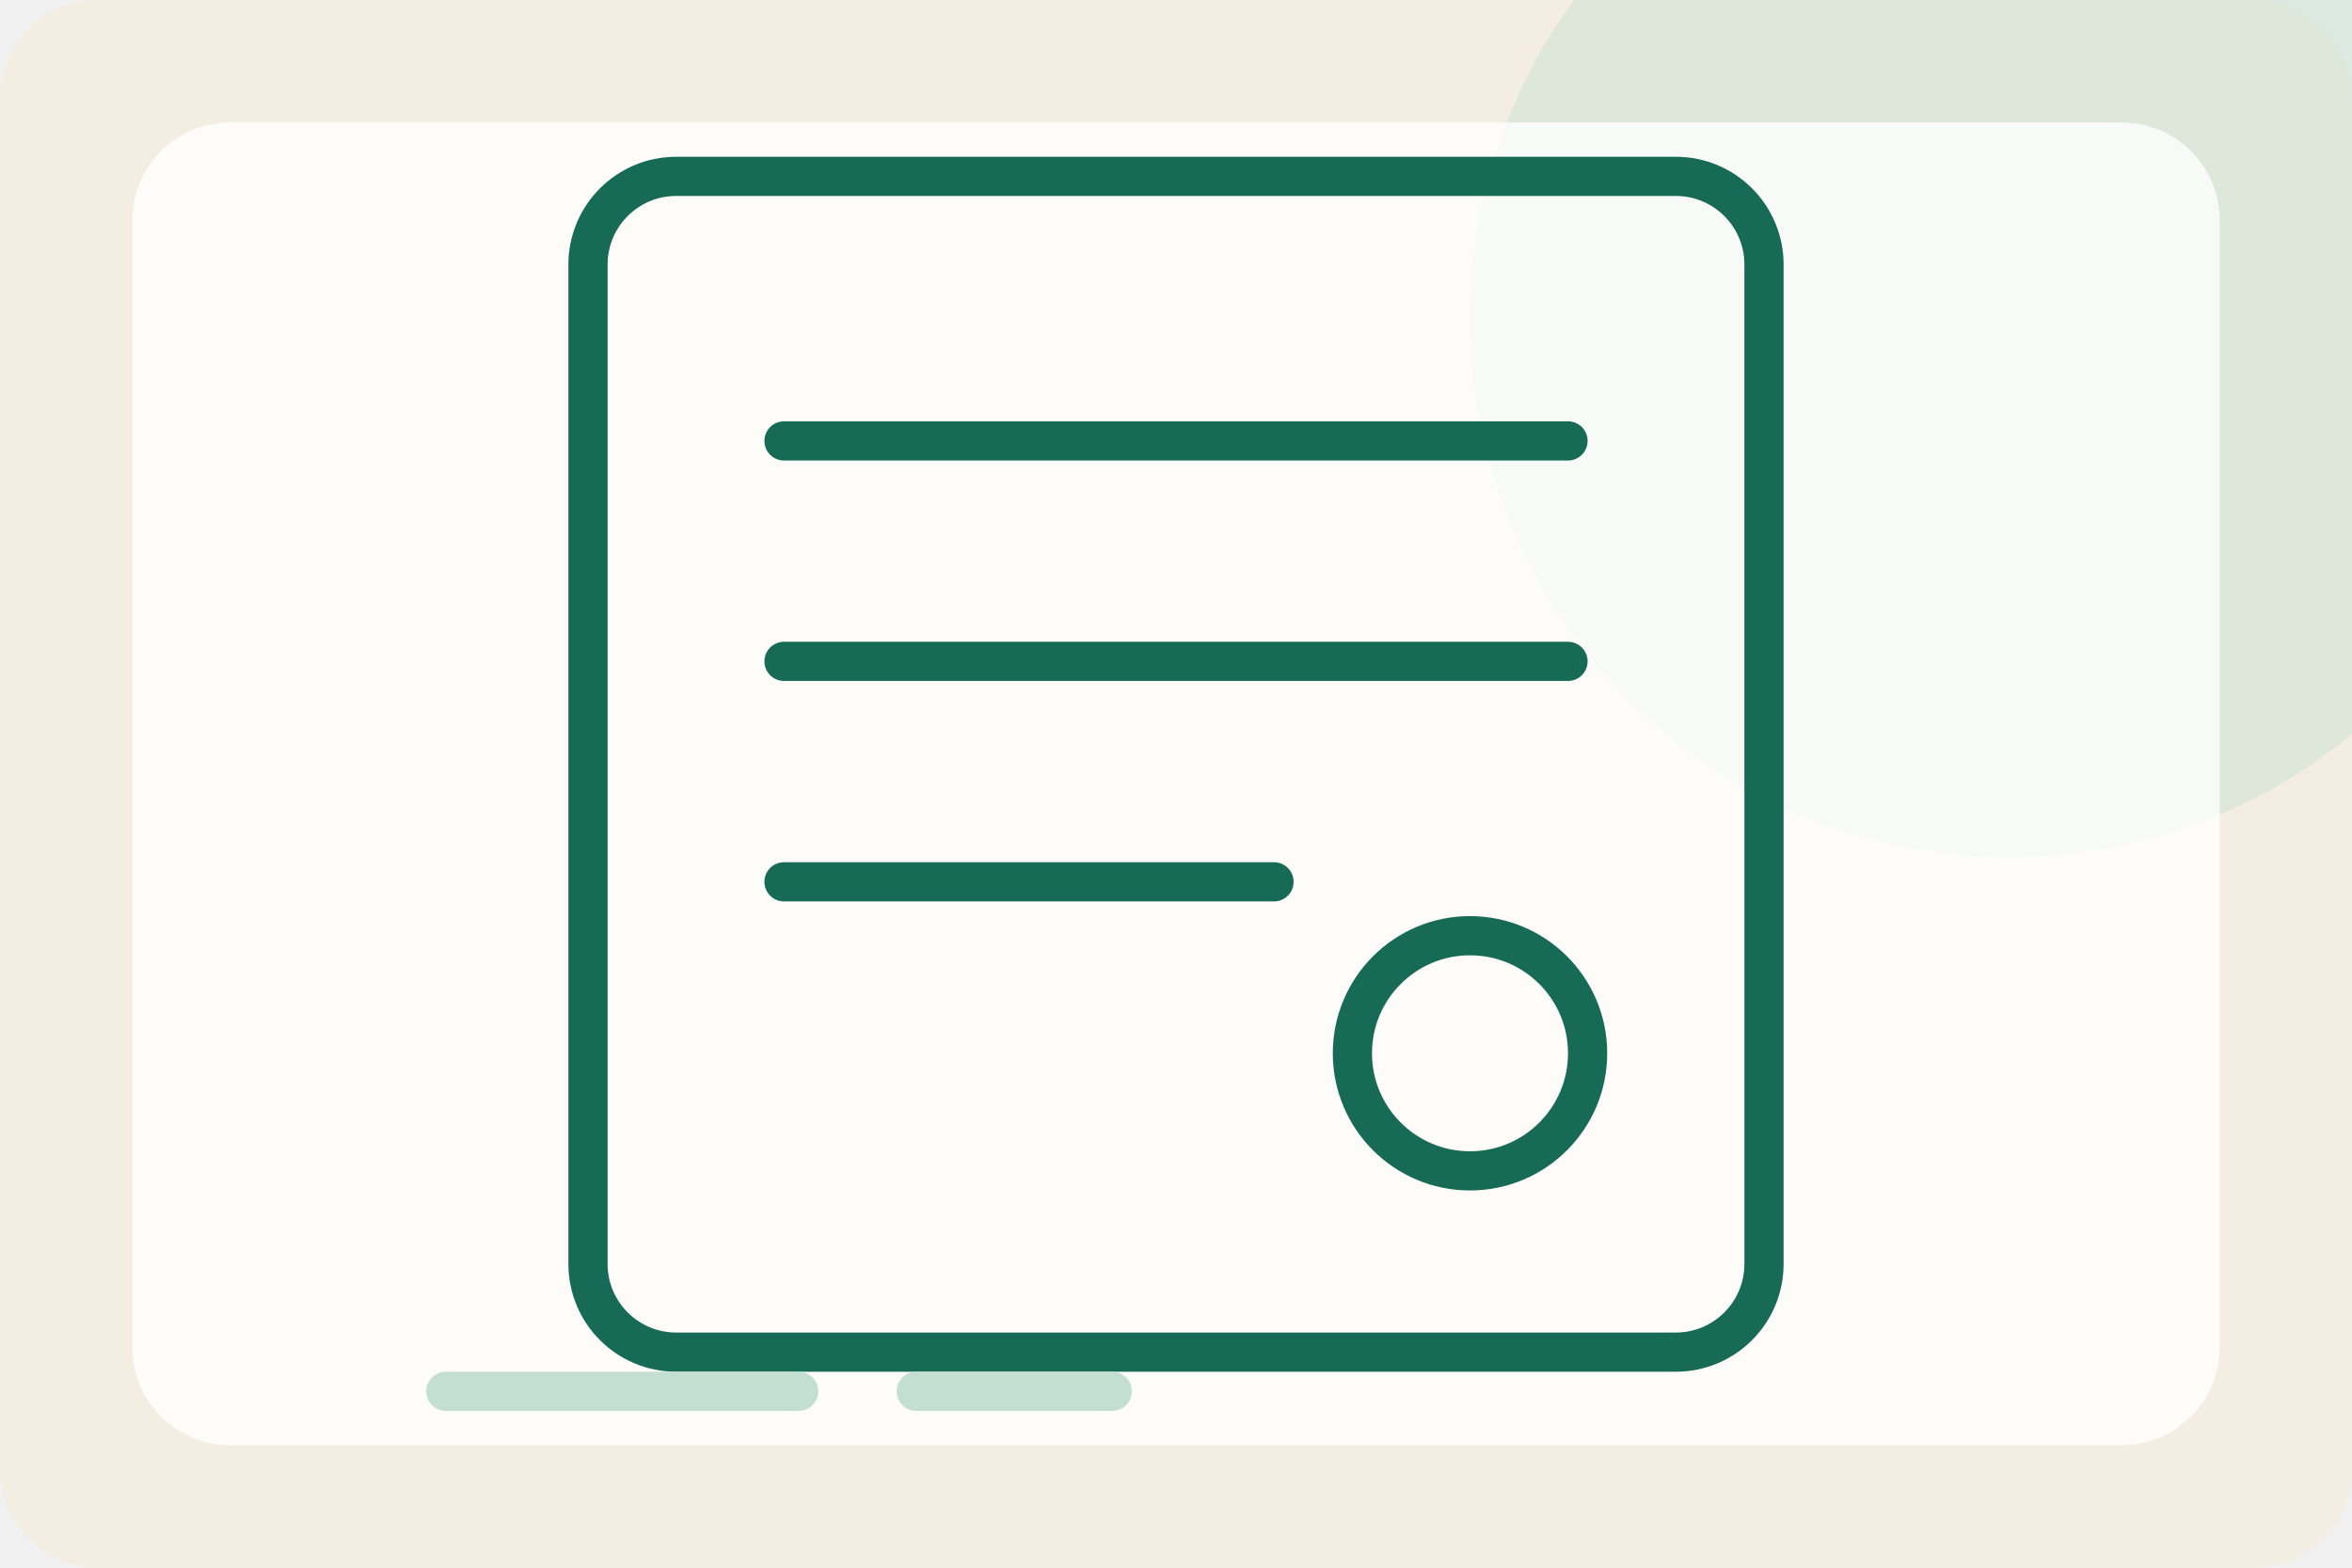
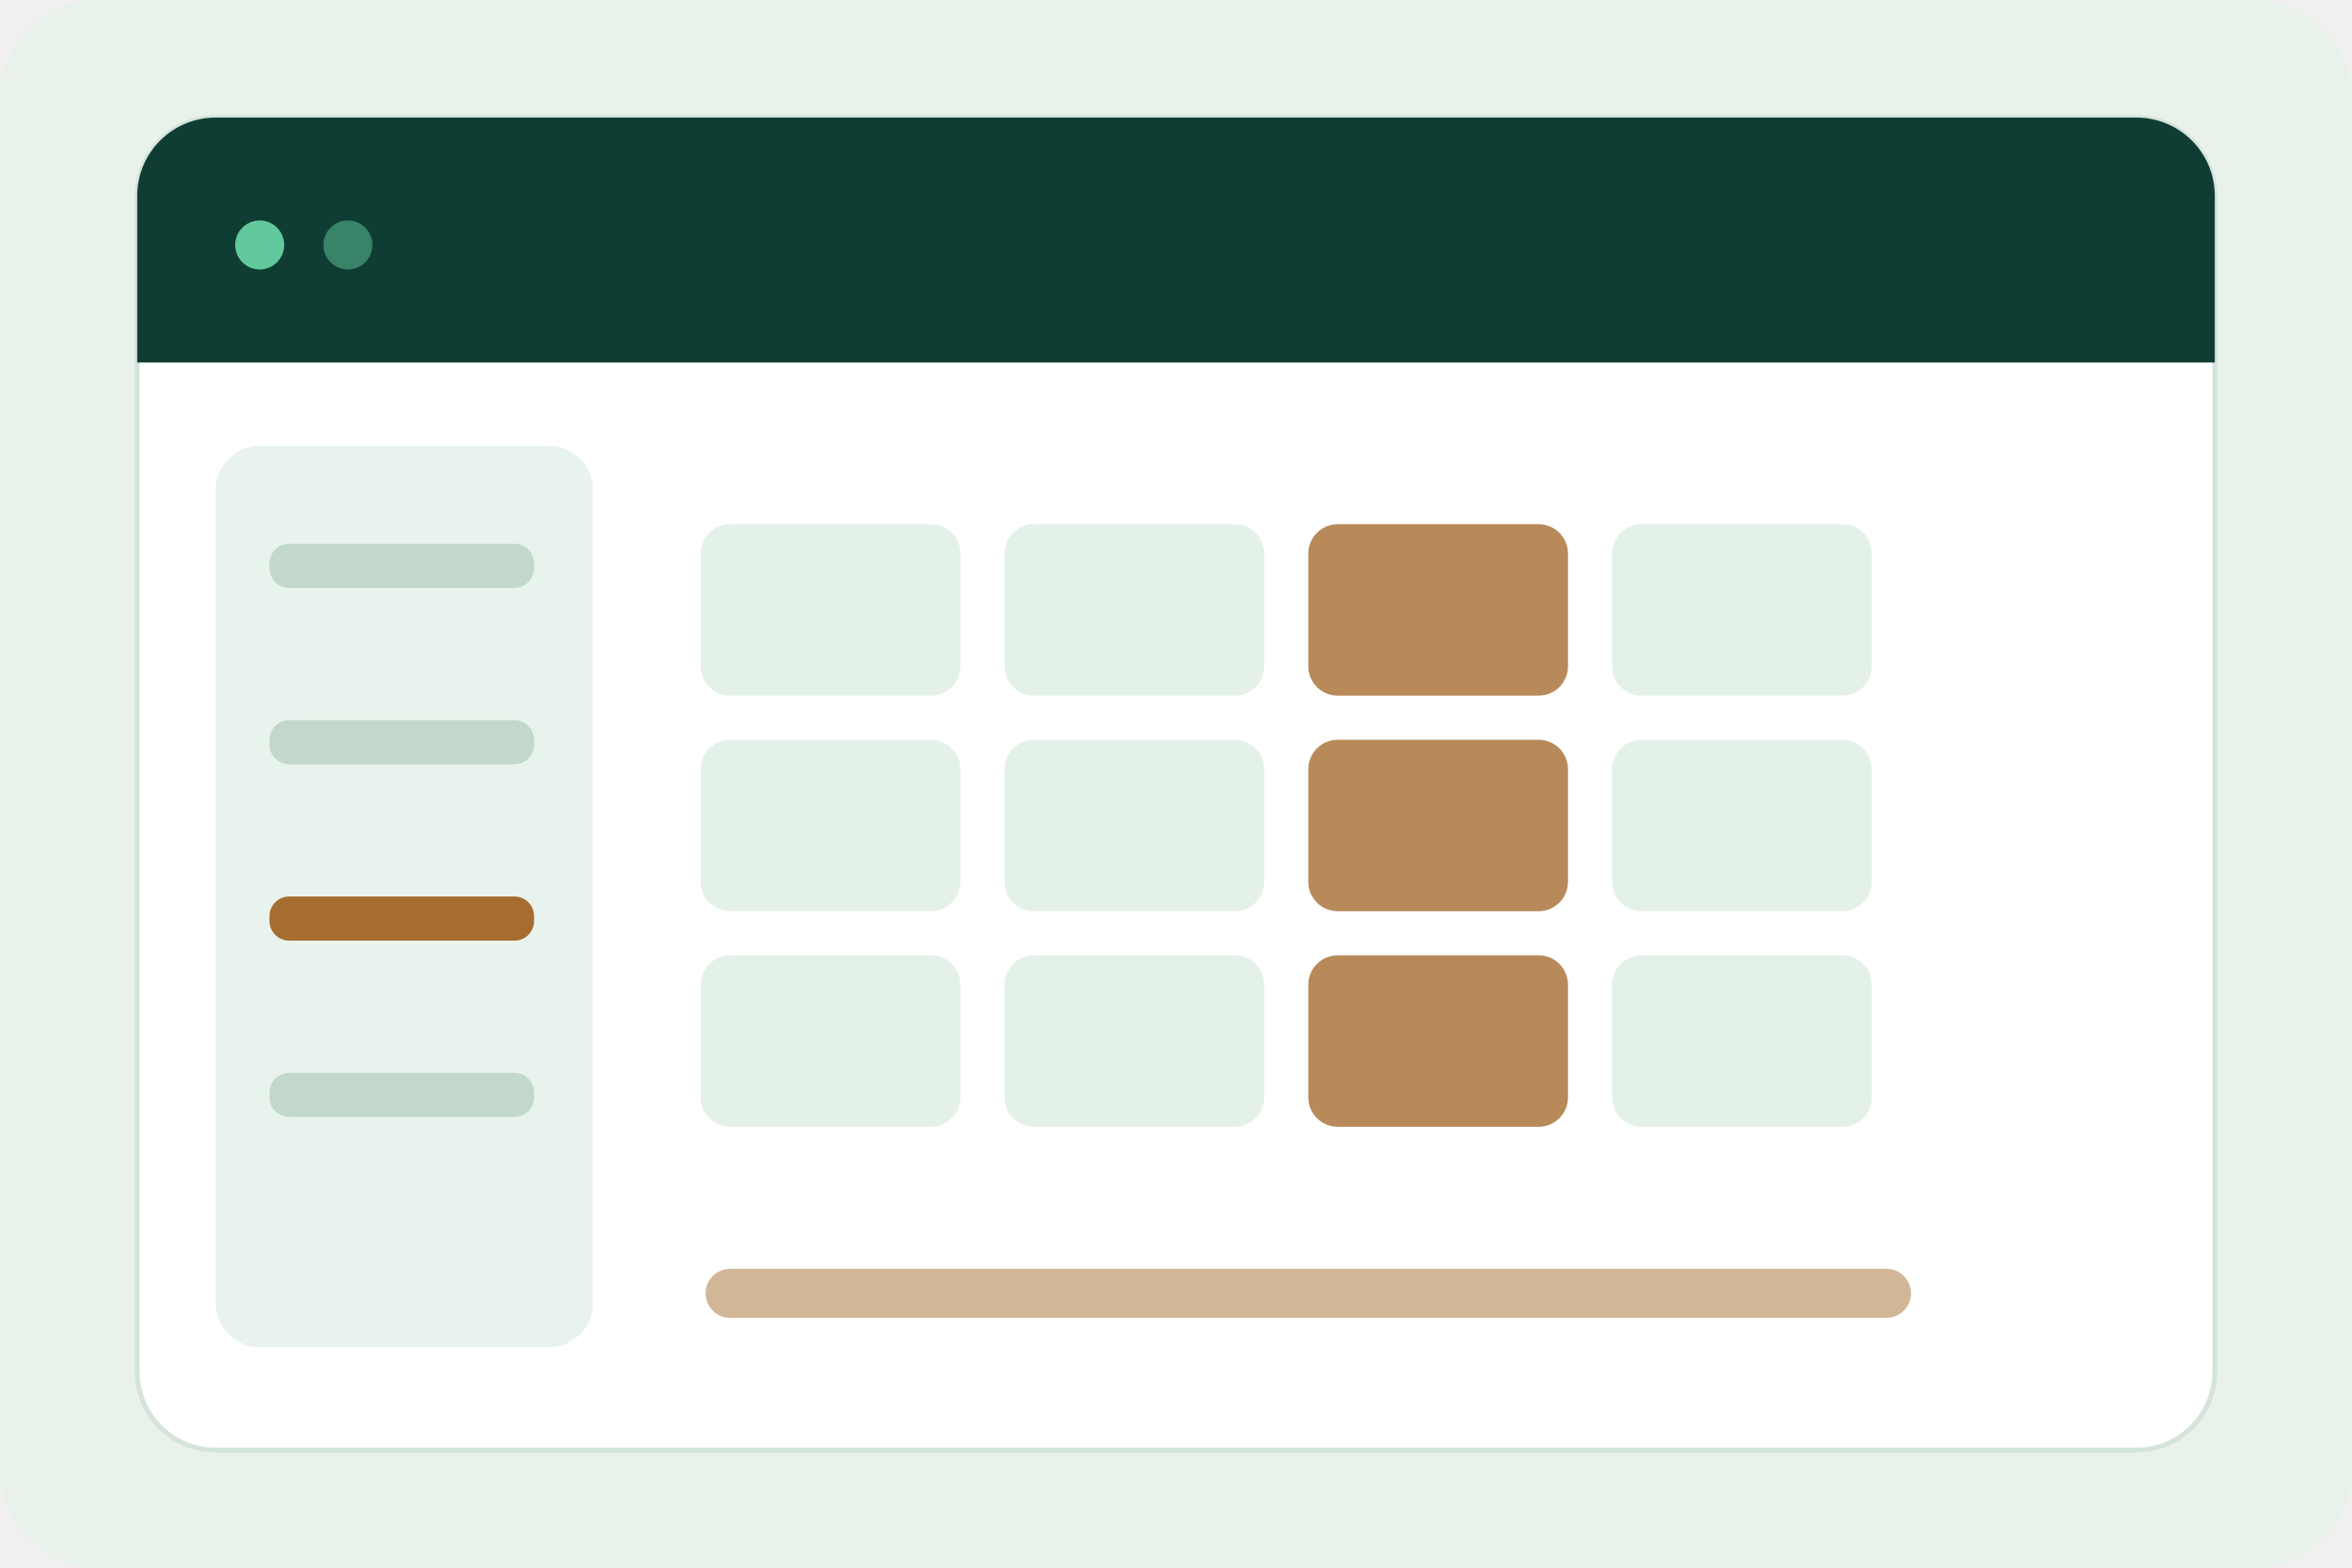
<svg xmlns="http://www.w3.org/2000/svg" width="480" height="320" viewBox="0 0 480 320">
-   <rect width="480" height="320" rx="20" fill="#f4eee2" />
-   <circle cx="410" cy="65" r="110" fill="#c5e2d3" opacity=".5" />
-   <rect x="27" y="25" width="426" height="270" rx="20" fill="#fff" opacity=".8" />
-   <g stroke="#176a55" stroke-width="8" stroke-linejoin="round" stroke-linecap="round" fill="none">
-     <rect x="120" y="36" width="240" height="240" rx="18" />
-     <path d="M160 90h160M160 135h160M160 180h100" />
-     <circle cx="300" cy="215" r="24" />
-   </g>
-   <g fill="#c3dfd1">
-     <rect x="87" y="280" width="80" height="8" rx="4" />
-     <rect x="183" y="280" width="48" height="8" rx="4" />
-   </g>
+   <rect width="480" height="320" rx="20" fill="#E8F2EB" />
+   <rect x="28" y="24" width="424" height="272" rx="16" fill="#fff" stroke="#D5E4DA" />
+   <path d="M44 24h392a16 16 0 0 1 16 16v34H28V40a16 16 0 0 1 16-16" fill="#103D33" />
+   <circle cx="53" cy="50" r="5" fill="#62C99D" />
+   <circle cx="71" cy="50" r="5" fill="#62C99D" opacity=".5" />
+   <rect x="44" y="91" width="77" height="184" rx="9" fill="#E9F3ED" />
+   <rect x="55" y="111" width="54" height="9" rx="4" fill="#C2D8CB" />
+   <rect x="55" y="147" width="54" height="9" rx="4" fill="#C2D8CB" />
+   <rect x="55" y="183" width="54" height="9" rx="4" fill="#A66D31" />
+   <rect x="55" y="219" width="54" height="9" rx="4" fill="#C2D8CB" />
+   <rect x="143" y="107" width="53" height="35" rx="6" fill="#DDEDE4" opacity=".8" />
+   <rect x="205" y="107" width="53" height="35" rx="6" fill="#DDEDE4" opacity=".8" />
+   <rect x="267" y="107" width="53" height="35" rx="6" fill="#A66D31" opacity=".8" />
+   <rect x="329" y="107" width="53" height="35" rx="6" fill="#DDEDE4" opacity=".8" />
+   <rect x="143" y="151" width="53" height="35" rx="6" fill="#DDEDE4" opacity=".8" />
+   <rect x="205" y="151" width="53" height="35" rx="6" fill="#DDEDE4" opacity=".8" />
+   <rect x="267" y="151" width="53" height="35" rx="6" fill="#A66D31" opacity=".8" />
+   <rect x="329" y="151" width="53" height="35" rx="6" fill="#DDEDE4" opacity=".8" />
+   <rect x="143" y="195" width="53" height="35" rx="6" fill="#DDEDE4" opacity=".8" />
+   <rect x="205" y="195" width="53" height="35" rx="6" fill="#DDEDE4" opacity=".8" />
+   <rect x="267" y="195" width="53" height="35" rx="6" fill="#A66D31" opacity=".8" />
+   <rect x="329" y="195" width="53" height="35" rx="6" fill="#DDEDE4" opacity=".8" />
+   <rect x="144" y="259" width="246" height="10" rx="5" fill="#A66D31" opacity=".5" />
</svg>
